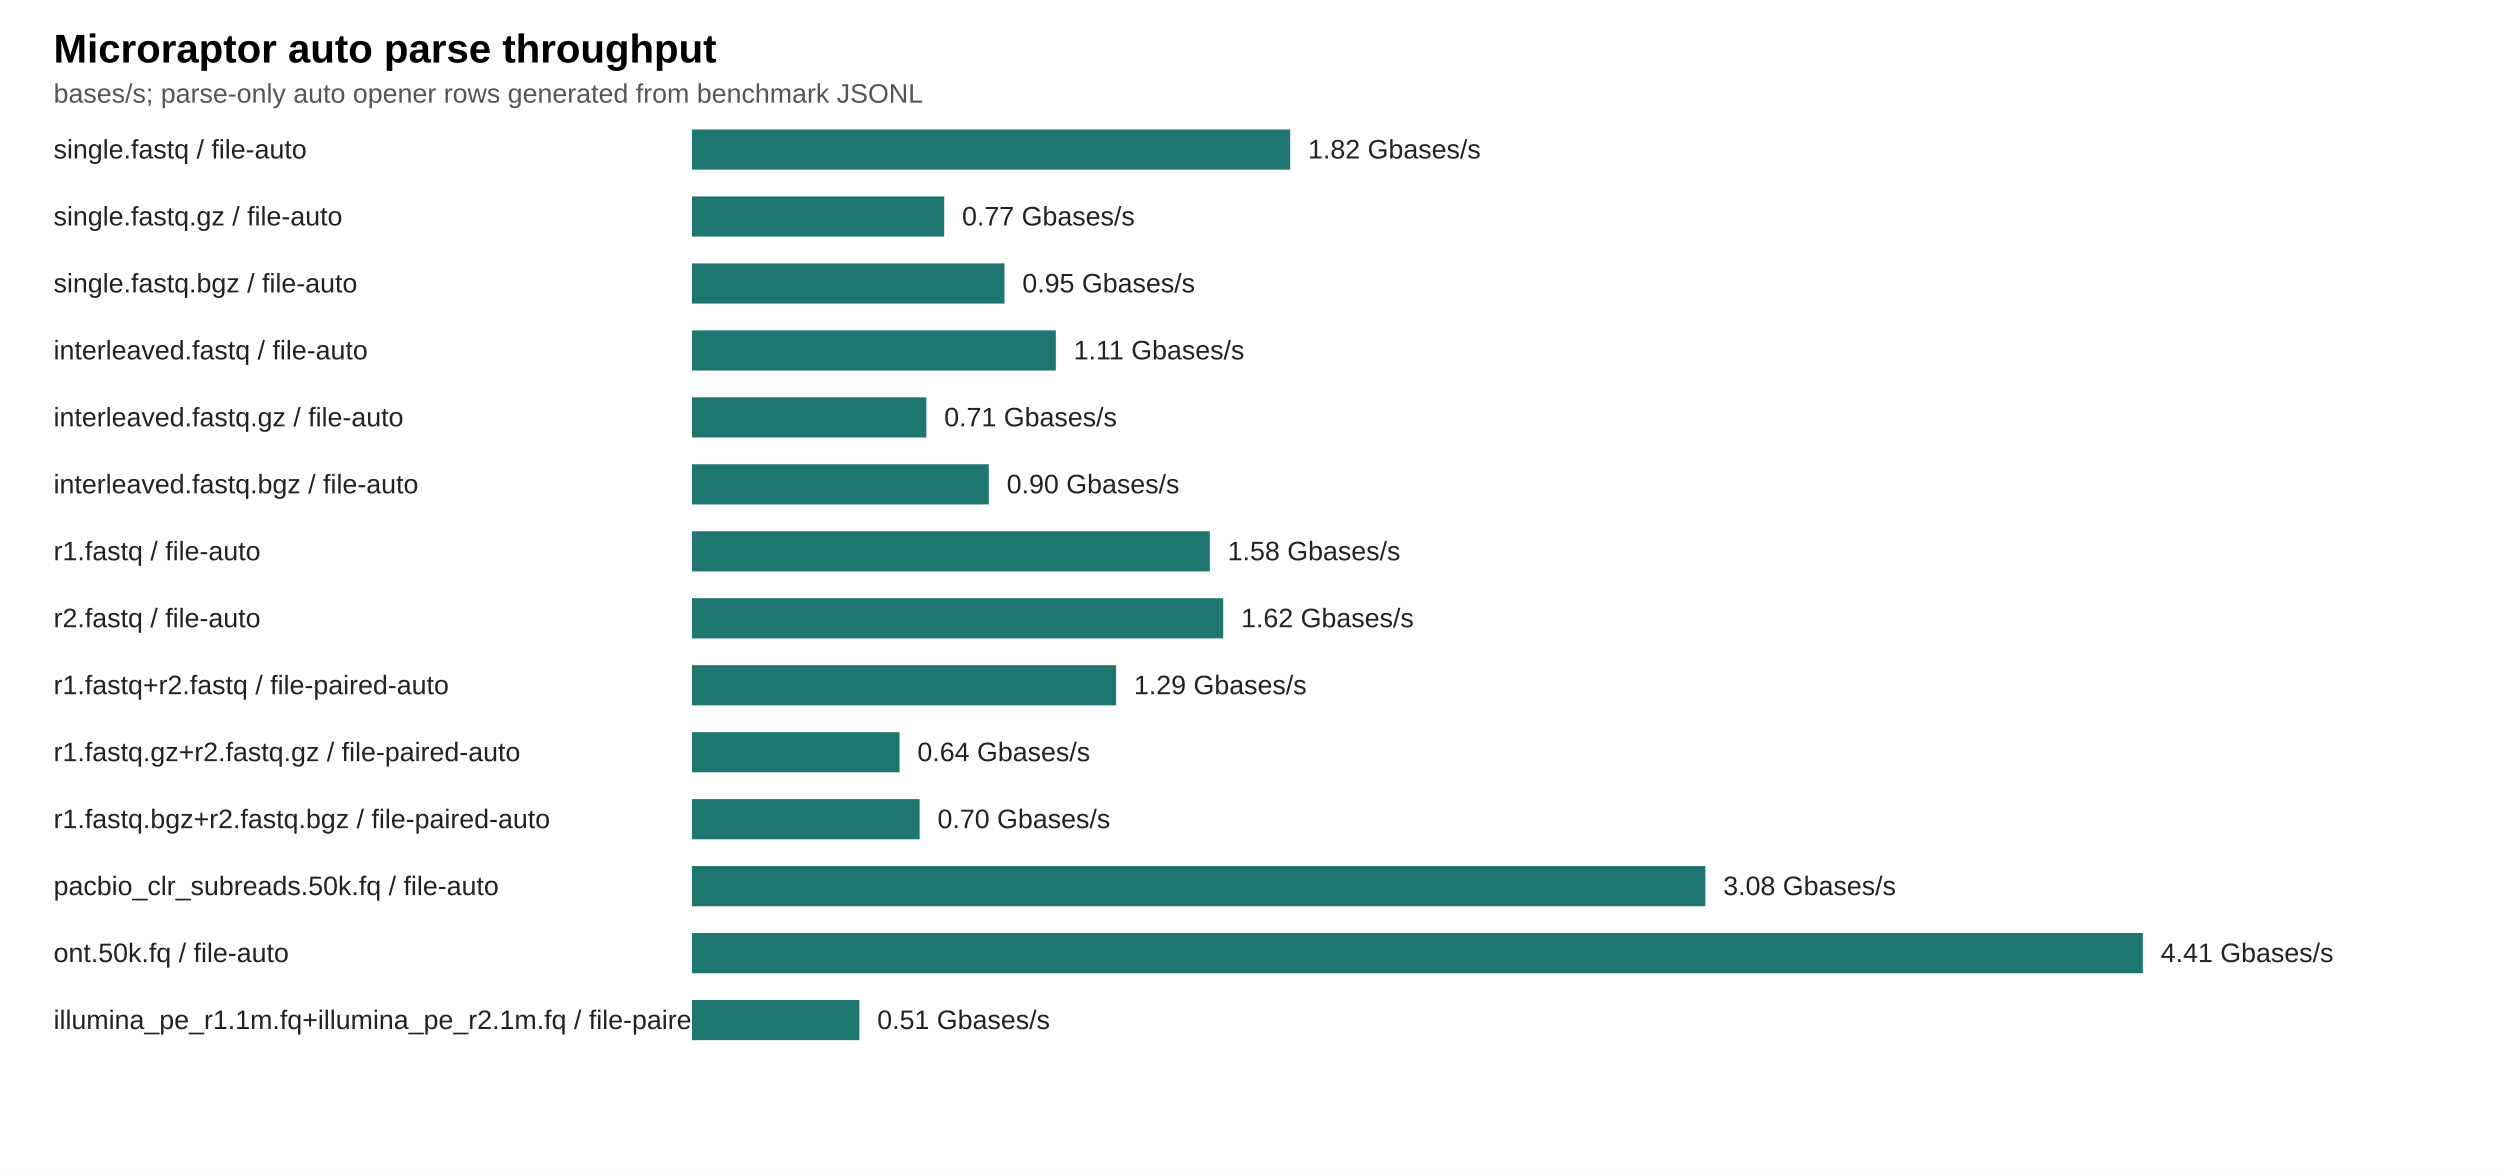
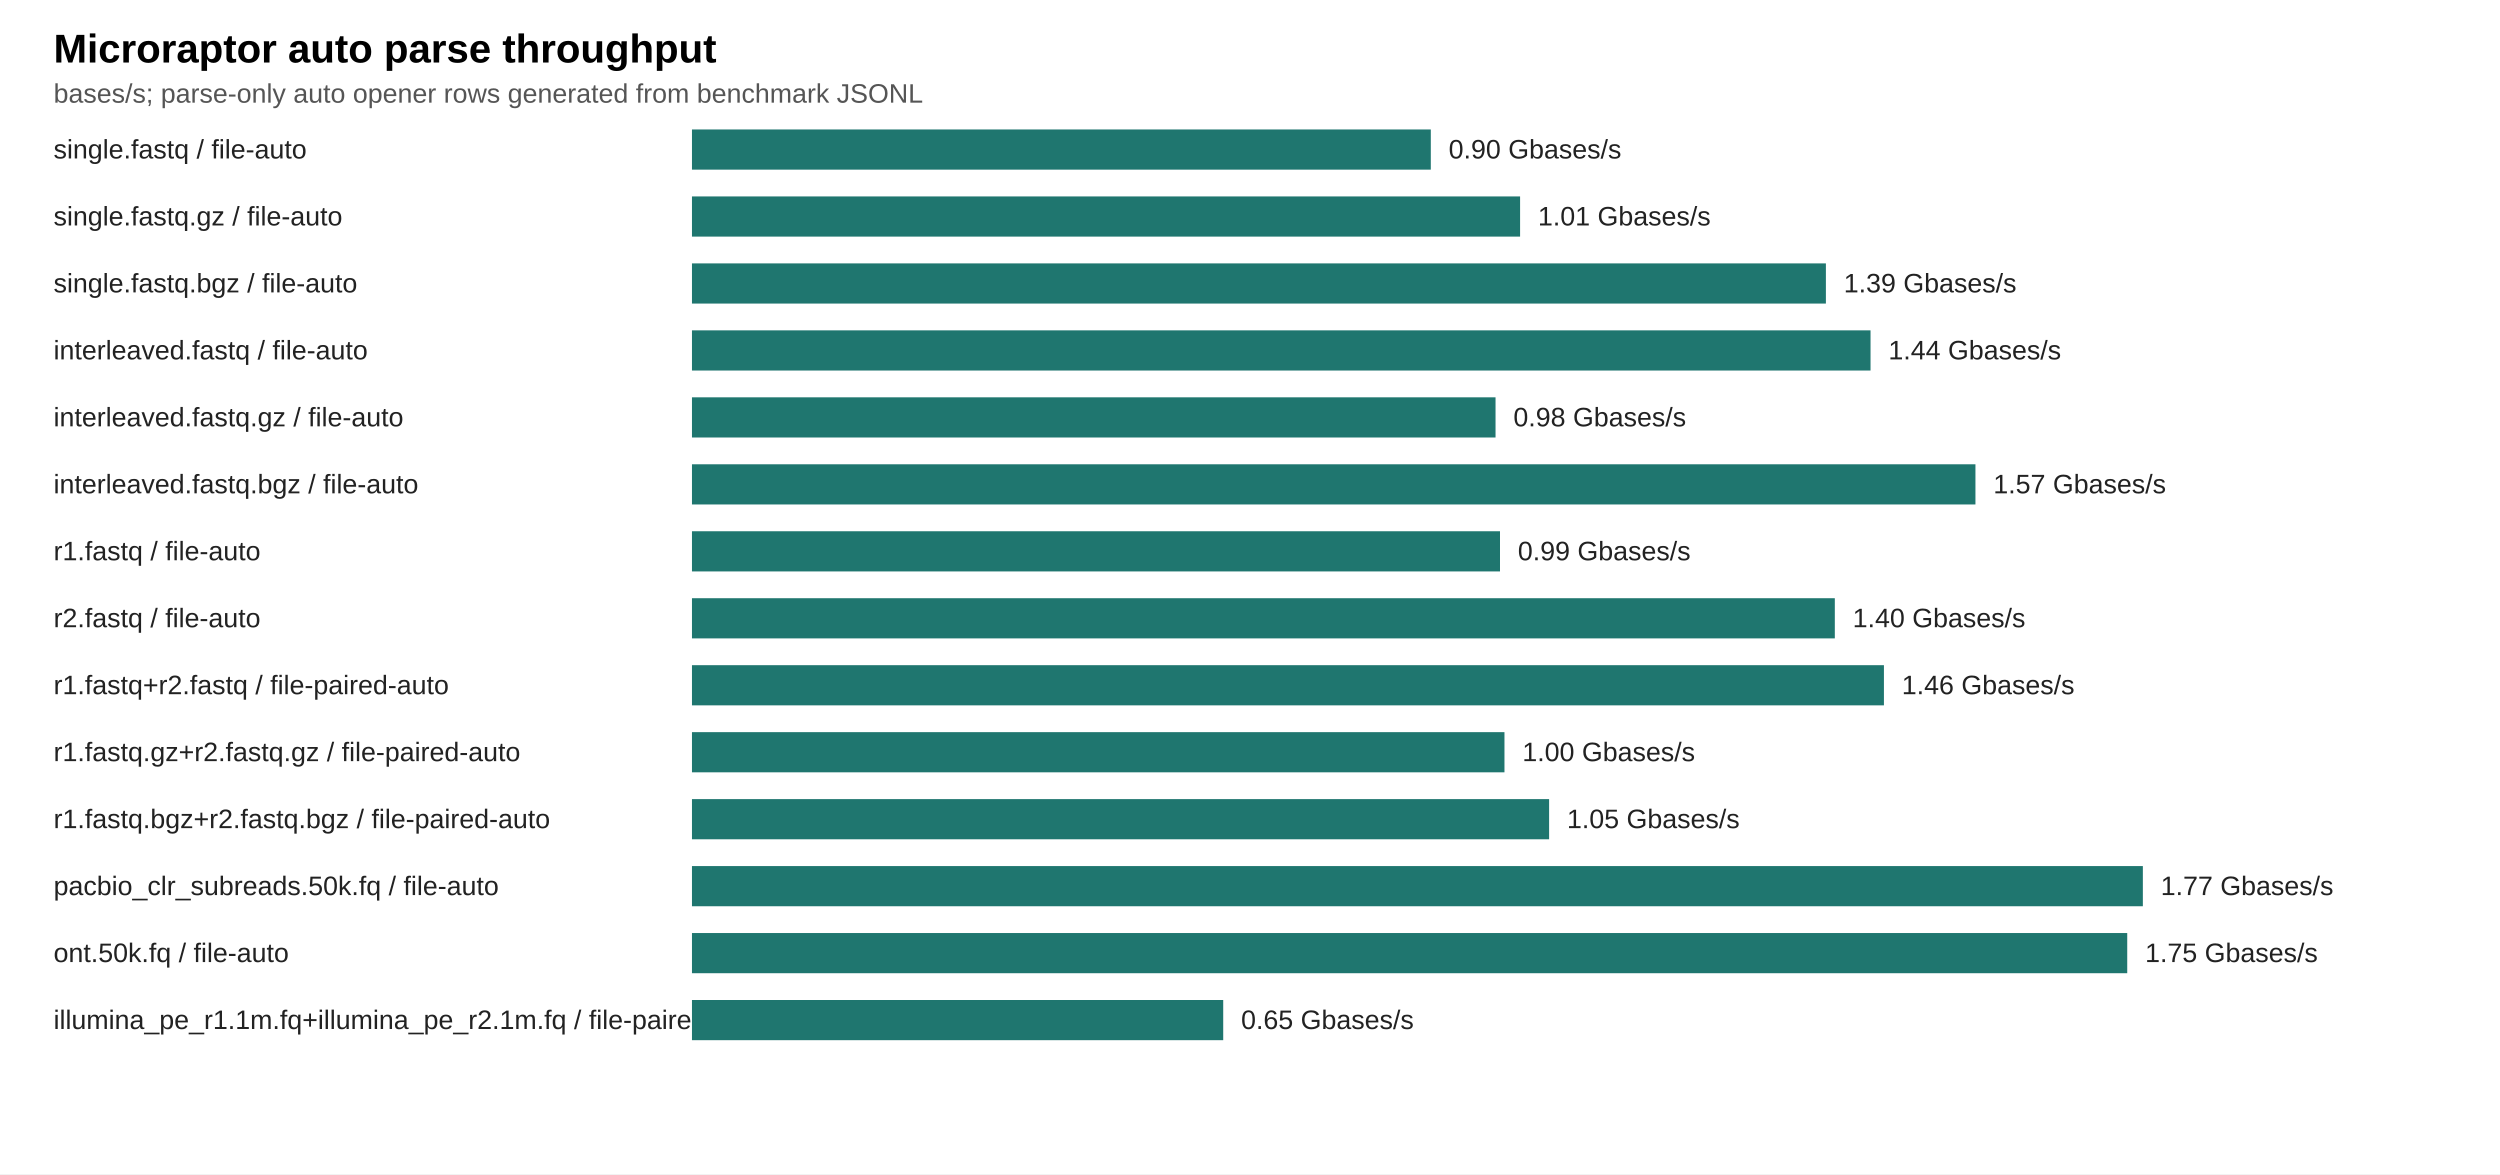
<svg xmlns="http://www.w3.org/2000/svg" width="1120" height="526" viewBox="0 0 1120 526">
  <rect width="100%" height="100%" fill="white" />
  <text x="24" y="28" font-family="Arial, sans-serif" font-size="18" font-weight="700">Microraptor auto parse throughput</text>
  <text x="24" y="46" font-family="Arial, sans-serif" font-size="12" fill="#555">bases/s; parse-only auto opener rows generated from benchmark JSONL</text>
  <text x="24" y="71" font-family="Arial, sans-serif" font-size="12" fill="#222">single.fastq / file-auto</text>
-   <rect x="310" y="58" width="268" height="18" fill="#1f766f" />
-   <text x="586" y="71" font-family="Arial, sans-serif" font-size="12" fill="#222">1.82 Gbases/s</text>
+   <rect x="310" y="58" width="331" height="18" fill="#1f766f" />
+   <text x="649" y="71" font-family="Arial, sans-serif" font-size="12" fill="#222">0.90 Gbases/s</text>
  <text x="24" y="101" font-family="Arial, sans-serif" font-size="12" fill="#222">single.fastq.gz / file-auto</text>
-   <rect x="310" y="88" width="113" height="18" fill="#1f766f" />
-   <text x="431" y="101" font-family="Arial, sans-serif" font-size="12" fill="#222">0.77 Gbases/s</text>
+   <rect x="310" y="88" width="371" height="18" fill="#1f766f" />
+   <text x="689" y="101" font-family="Arial, sans-serif" font-size="12" fill="#222">1.01 Gbases/s</text>
  <text x="24" y="131" font-family="Arial, sans-serif" font-size="12" fill="#222">single.fastq.bgz / file-auto</text>
-   <rect x="310" y="118" width="140" height="18" fill="#1f766f" />
-   <text x="458" y="131" font-family="Arial, sans-serif" font-size="12" fill="#222">0.95 Gbases/s</text>
+   <rect x="310" y="118" width="508" height="18" fill="#1f766f" />
+   <text x="826" y="131" font-family="Arial, sans-serif" font-size="12" fill="#222">1.39 Gbases/s</text>
  <text x="24" y="161" font-family="Arial, sans-serif" font-size="12" fill="#222">interleaved.fastq / file-auto</text>
-   <rect x="310" y="148" width="163" height="18" fill="#1f766f" />
-   <text x="481" y="161" font-family="Arial, sans-serif" font-size="12" fill="#222">1.11 Gbases/s</text>
+   <rect x="310" y="148" width="528" height="18" fill="#1f766f" />
+   <text x="846" y="161" font-family="Arial, sans-serif" font-size="12" fill="#222">1.44 Gbases/s</text>
  <text x="24" y="191" font-family="Arial, sans-serif" font-size="12" fill="#222">interleaved.fastq.gz / file-auto</text>
-   <rect x="310" y="178" width="105" height="18" fill="#1f766f" />
-   <text x="423" y="191" font-family="Arial, sans-serif" font-size="12" fill="#222">0.71 Gbases/s</text>
+   <rect x="310" y="178" width="360" height="18" fill="#1f766f" />
+   <text x="678" y="191" font-family="Arial, sans-serif" font-size="12" fill="#222">0.98 Gbases/s</text>
  <text x="24" y="221" font-family="Arial, sans-serif" font-size="12" fill="#222">interleaved.fastq.bgz / file-auto</text>
-   <rect x="310" y="208" width="133" height="18" fill="#1f766f" />
-   <text x="451" y="221" font-family="Arial, sans-serif" font-size="12" fill="#222">0.90 Gbases/s</text>
+   <rect x="310" y="208" width="575" height="18" fill="#1f766f" />
+   <text x="893" y="221" font-family="Arial, sans-serif" font-size="12" fill="#222">1.57 Gbases/s</text>
  <text x="24" y="251" font-family="Arial, sans-serif" font-size="12" fill="#222">r1.fastq / file-auto</text>
-   <rect x="310" y="238" width="232" height="18" fill="#1f766f" />
-   <text x="550" y="251" font-family="Arial, sans-serif" font-size="12" fill="#222">1.58 Gbases/s</text>
+   <rect x="310" y="238" width="362" height="18" fill="#1f766f" />
+   <text x="680" y="251" font-family="Arial, sans-serif" font-size="12" fill="#222">0.99 Gbases/s</text>
  <text x="24" y="281" font-family="Arial, sans-serif" font-size="12" fill="#222">r2.fastq / file-auto</text>
-   <rect x="310" y="268" width="238" height="18" fill="#1f766f" />
-   <text x="556" y="281" font-family="Arial, sans-serif" font-size="12" fill="#222">1.62 Gbases/s</text>
+   <rect x="310" y="268" width="512" height="18" fill="#1f766f" />
+   <text x="830" y="281" font-family="Arial, sans-serif" font-size="12" fill="#222">1.40 Gbases/s</text>
  <text x="24" y="311" font-family="Arial, sans-serif" font-size="12" fill="#222">r1.fastq+r2.fastq / file-paired-auto</text>
-   <rect x="310" y="298" width="190" height="18" fill="#1f766f" />
-   <text x="508" y="311" font-family="Arial, sans-serif" font-size="12" fill="#222">1.29 Gbases/s</text>
+   <rect x="310" y="298" width="534" height="18" fill="#1f766f" />
+   <text x="852" y="311" font-family="Arial, sans-serif" font-size="12" fill="#222">1.46 Gbases/s</text>
  <text x="24" y="341" font-family="Arial, sans-serif" font-size="12" fill="#222">r1.fastq.gz+r2.fastq.gz / file-paired-auto</text>
-   <rect x="310" y="328" width="93" height="18" fill="#1f766f" />
-   <text x="411" y="341" font-family="Arial, sans-serif" font-size="12" fill="#222">0.64 Gbases/s</text>
+   <rect x="310" y="328" width="364" height="18" fill="#1f766f" />
+   <text x="682" y="341" font-family="Arial, sans-serif" font-size="12" fill="#222">1.00 Gbases/s</text>
  <text x="24" y="371" font-family="Arial, sans-serif" font-size="12" fill="#222">r1.fastq.bgz+r2.fastq.bgz / file-paired-auto</text>
-   <rect x="310" y="358" width="102" height="18" fill="#1f766f" />
-   <text x="420" y="371" font-family="Arial, sans-serif" font-size="12" fill="#222">0.70 Gbases/s</text>
+   <rect x="310" y="358" width="384" height="18" fill="#1f766f" />
+   <text x="702" y="371" font-family="Arial, sans-serif" font-size="12" fill="#222">1.05 Gbases/s</text>
  <text x="24" y="401" font-family="Arial, sans-serif" font-size="12" fill="#222">pacbio_clr_subreads.50k.fq / file-auto</text>
-   <rect x="310" y="388" width="454" height="18" fill="#1f766f" />
-   <text x="772" y="401" font-family="Arial, sans-serif" font-size="12" fill="#222">3.08 Gbases/s</text>
+   <rect x="310" y="388" width="650" height="18" fill="#1f766f" />
+   <text x="968" y="401" font-family="Arial, sans-serif" font-size="12" fill="#222">1.77 Gbases/s</text>
  <text x="24" y="431" font-family="Arial, sans-serif" font-size="12" fill="#222">ont.50k.fq / file-auto</text>
-   <rect x="310" y="418" width="650" height="18" fill="#1f766f" />
-   <text x="968" y="431" font-family="Arial, sans-serif" font-size="12" fill="#222">4.41 Gbases/s</text>
+   <rect x="310" y="418" width="643" height="18" fill="#1f766f" />
+   <text x="961" y="431" font-family="Arial, sans-serif" font-size="12" fill="#222">1.75 Gbases/s</text>
  <text x="24" y="461" font-family="Arial, sans-serif" font-size="12" fill="#222">illumina_pe_r1.1m.fq+illumina_pe_r2.1m.fq / file-paired-auto</text>
-   <rect x="310" y="448" width="75" height="18" fill="#1f766f" />
-   <text x="393" y="461" font-family="Arial, sans-serif" font-size="12" fill="#222">0.51 Gbases/s</text>
+   <rect x="310" y="448" width="238" height="18" fill="#1f766f" />
+   <text x="556" y="461" font-family="Arial, sans-serif" font-size="12" fill="#222">0.65 Gbases/s</text>
</svg>
